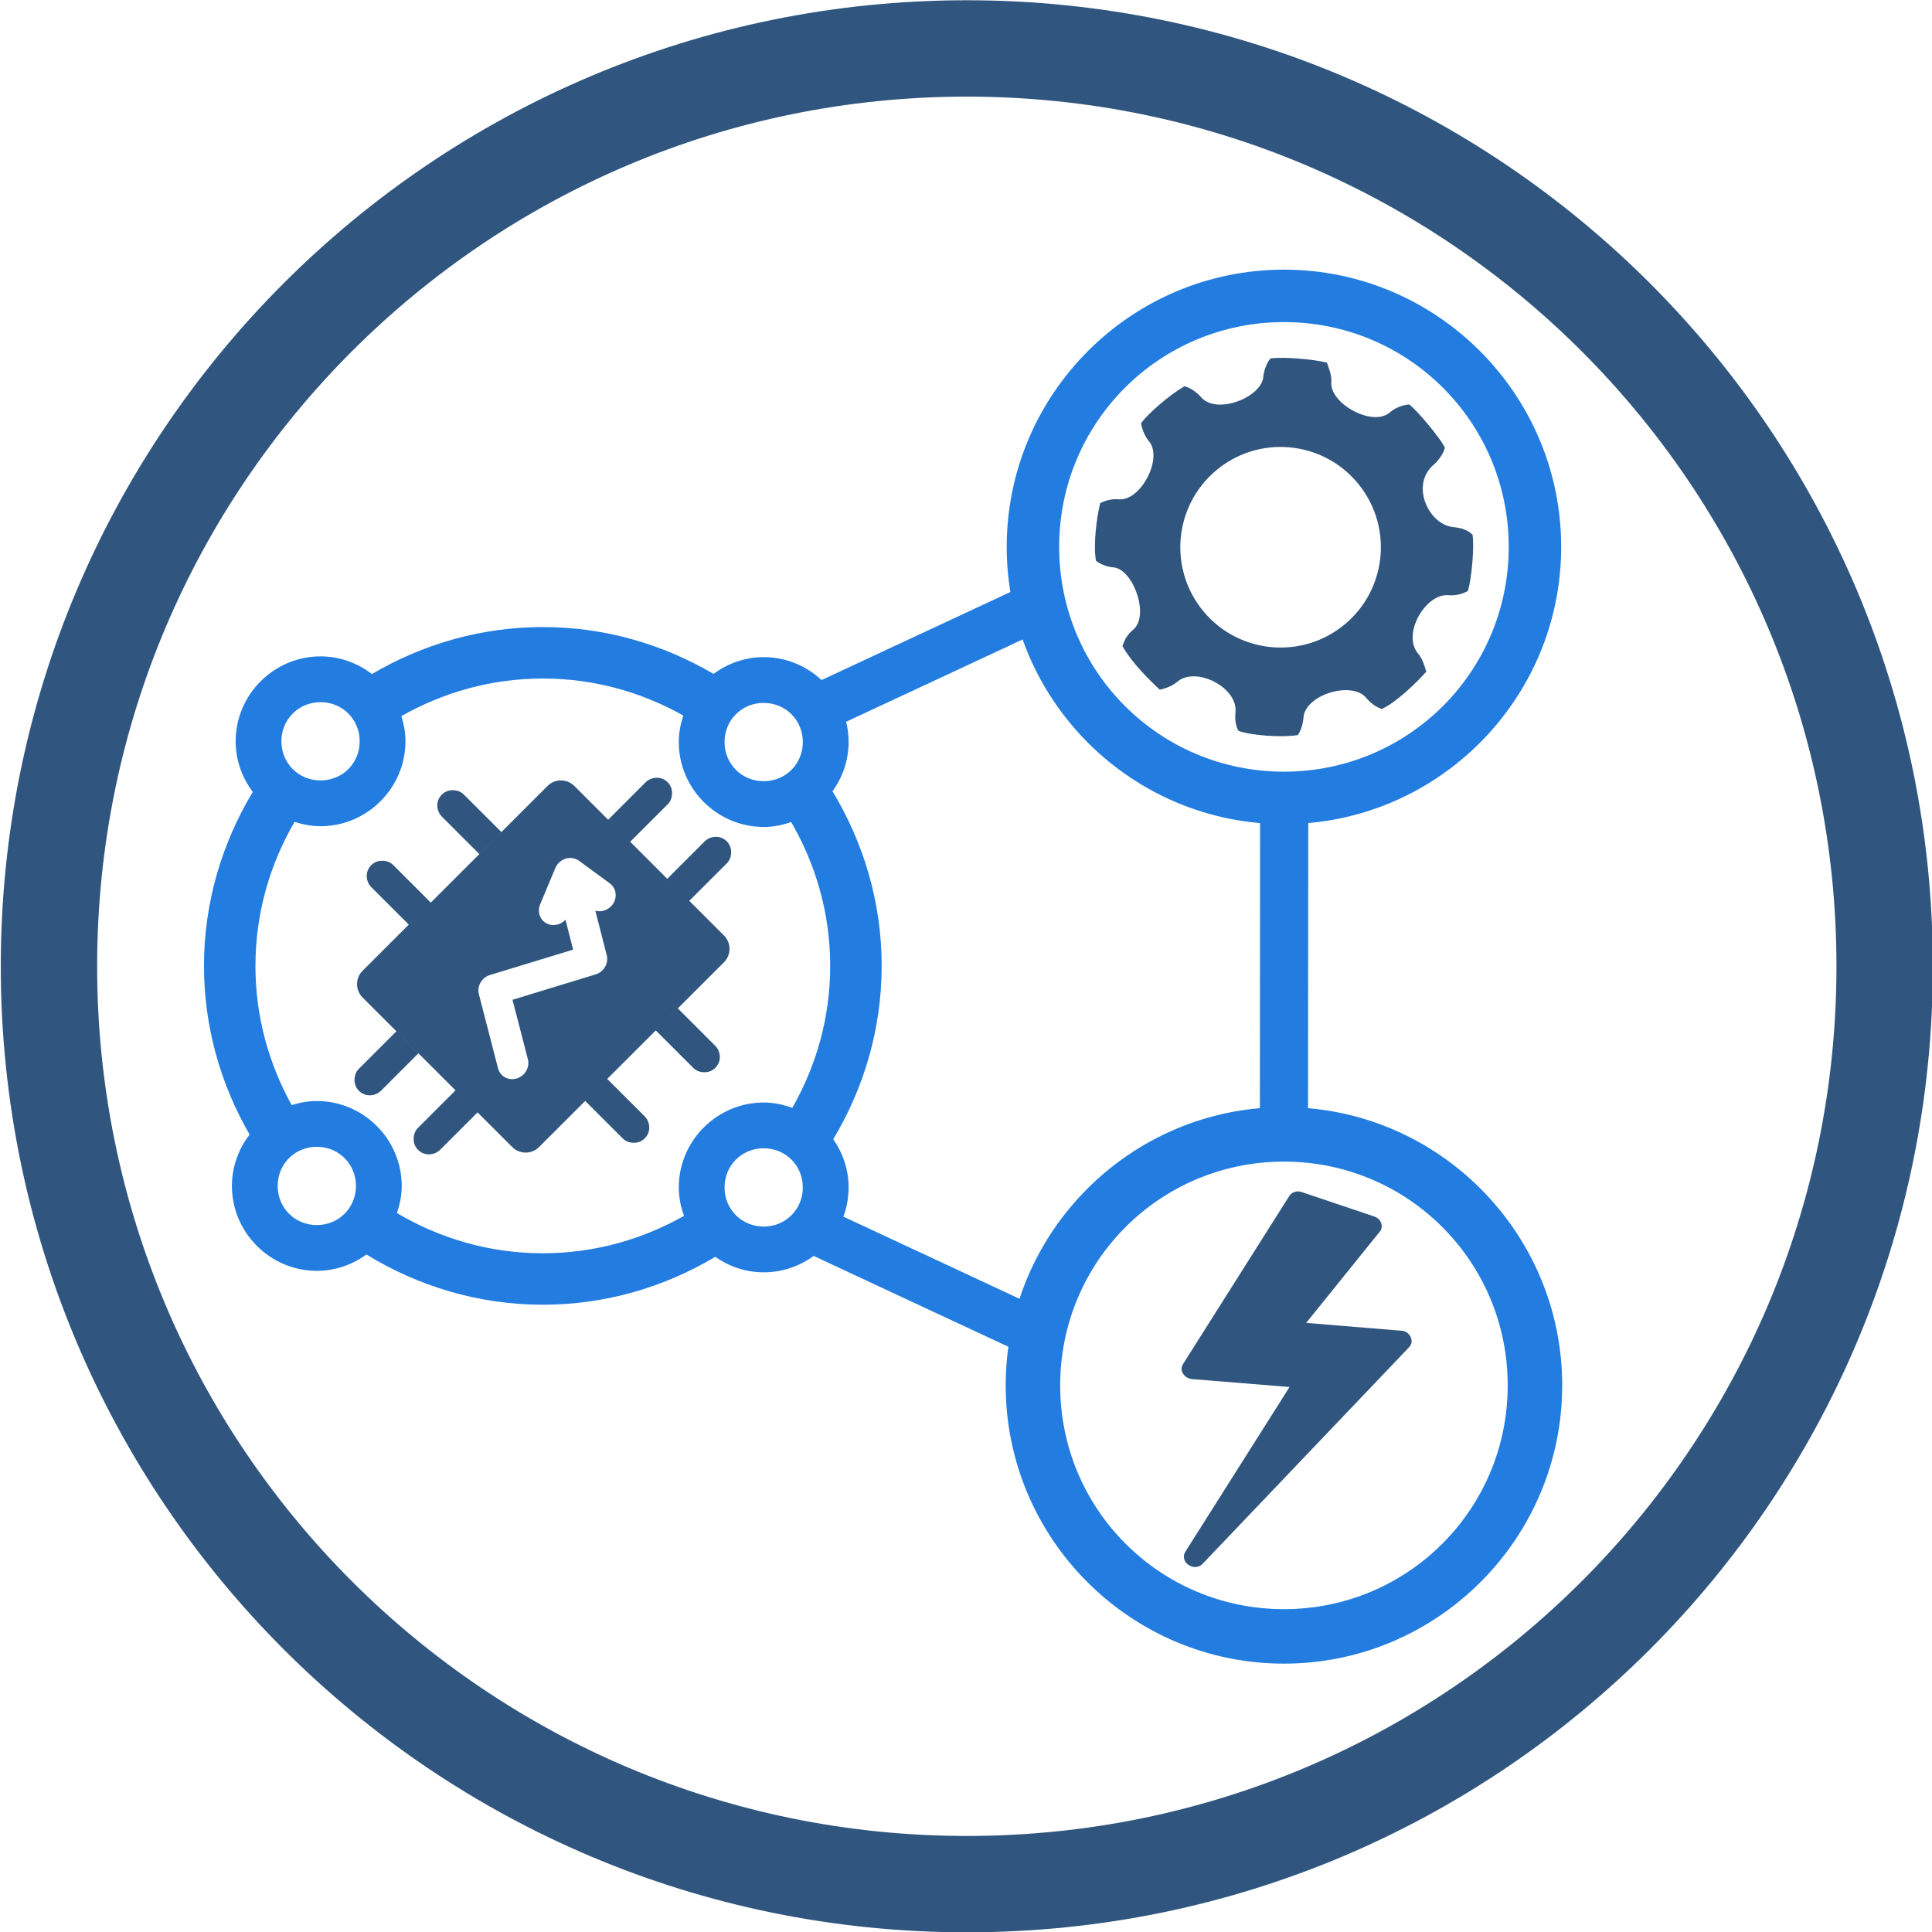
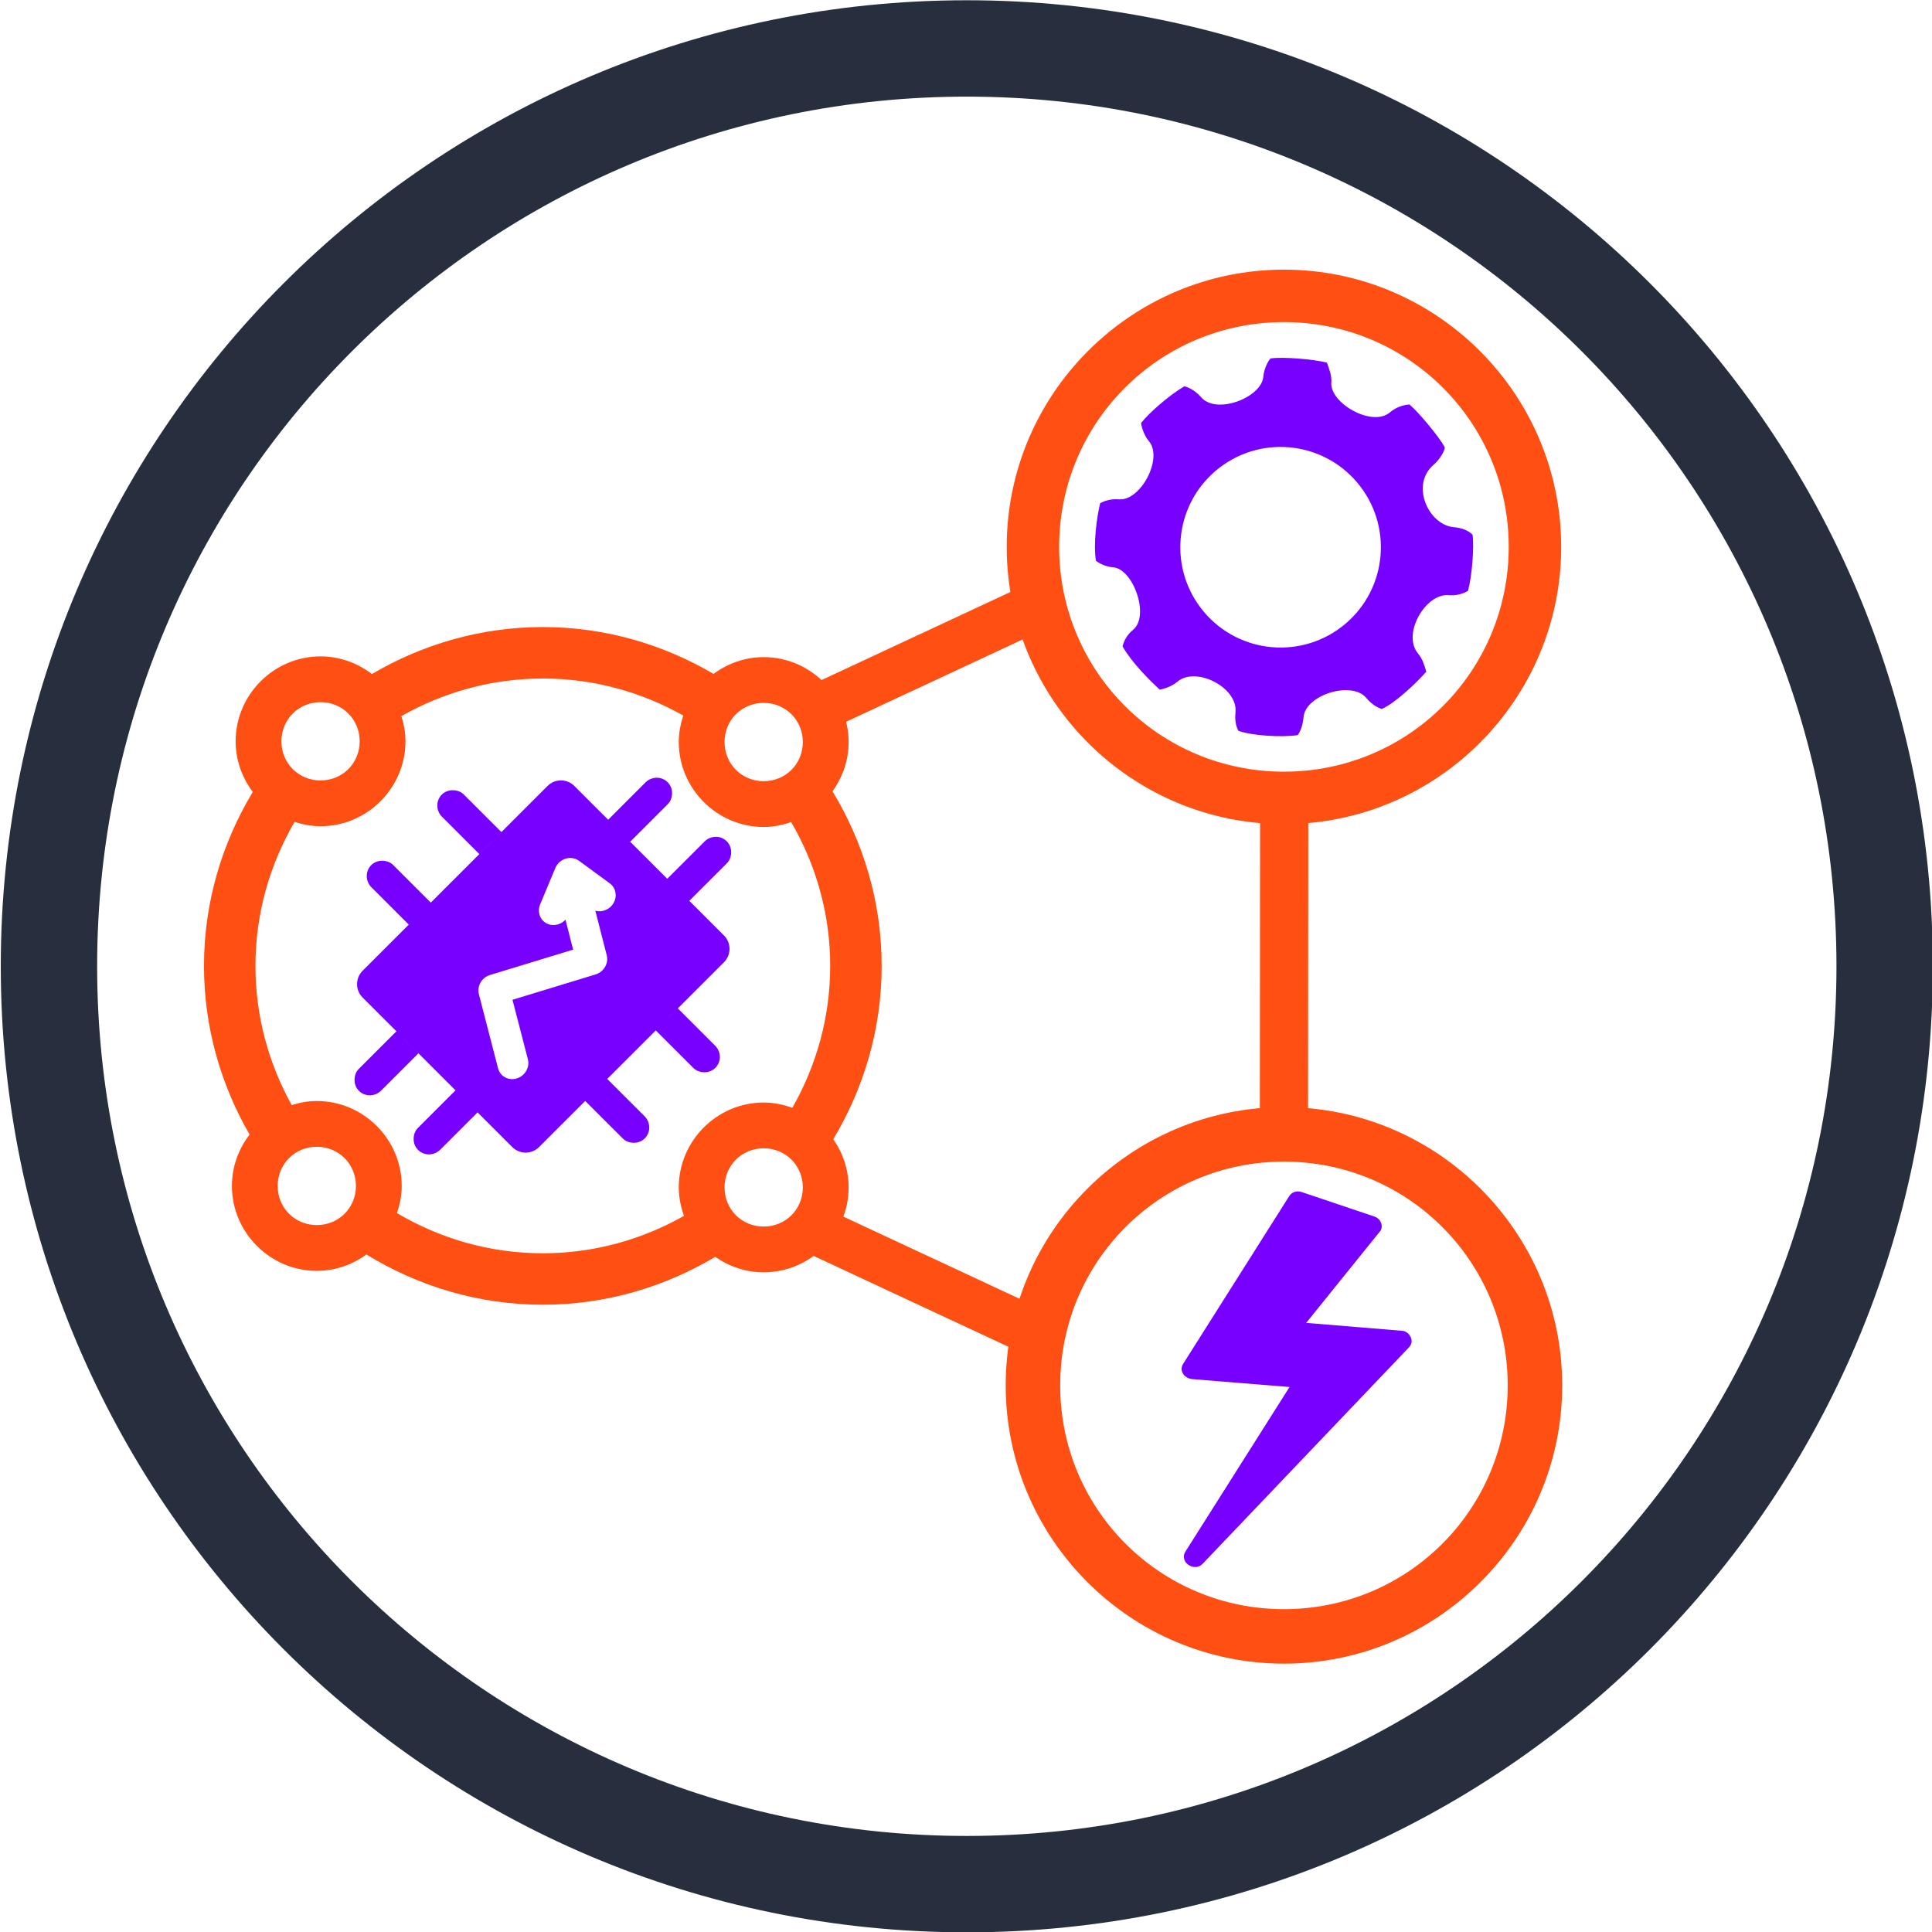
- <svg xmlns="http://www.w3.org/2000/svg" width="84.868mm" height="84.868mm" version="1.1" viewBox="0 0 299.87 300.71">
-   <g transform="translate(335.1 -1120.6)">
-     <circle cx="-185.04" cy="1271" r="142.86" fill="none" stroke="#305680" stroke-linecap="round" stroke-linejoin="round" stroke-width="15" />
-     <g>
-       <path d="m-251.03 1218.2c-9.716 0-18.784 2.712-26.605 7.312-2.225-1.706-4.991-2.748-7.992-2.748-7.261 0-13.217 5.956-13.217 13.217 0 2.953 1.012 5.674 2.668 7.881-4.773 7.926-7.594 17.164-7.594 27.076 0 9.568 2.629 18.51 7.1 26.25-1.709 2.227-2.754 4.993-2.754 7.998 0 7.26 5.954 13.217 13.215 13.217 2.881 0 5.541-0.963 7.719-2.547 8.009 4.916 17.389 7.82 27.461 7.82 9.814 0 18.966-2.765 26.84-7.451 2.144 1.503 4.736 2.408 7.535 2.408 7.26 0 13.217-5.954 13.217-13.215 0-2.785-0.9-5.365-2.389-7.502 4.737-7.904 7.535-17.107 7.535-26.978 0-9.954-2.842-19.226-7.652-27.174 1.56-2.168 2.506-4.811 2.506-7.668 0-7.261-5.956-13.215-13.217-13.215-2.919 0-5.612 0.988-7.805 2.609-7.813-4.587-16.868-7.291-26.57-7.291zm0 8.01c7.965 0 15.396 2.126 21.867 5.762-0.435 1.304-0.707 2.681-0.707 4.125 0 7.26 5.954 13.217 13.215 13.217 1.503 0 2.932-0.295 4.281-0.764 3.823 6.591 6.072 14.206 6.072 22.389 0 8.059-2.18 15.57-5.896 22.094-1.399-0.508-2.89-0.828-4.457-0.828-7.26 0-13.215 5.955-13.215 13.215 0 1.555 0.314 3.034 0.814 4.424-6.496 3.674-13.965 5.824-21.975 5.824-8.314 0-16.045-2.318-22.707-6.256 0.456-1.332 0.744-2.744 0.744-4.225 0-7.26-5.956-13.217-13.217-13.217-1.363 0-2.666 0.246-3.906 0.635-3.564-6.423-5.644-13.785-5.644-21.666 0-8.195 2.256-15.822 6.09-22.42 1.28 0.417 2.63 0.678 4.043 0.678 7.26 0 13.217-5.954 13.217-13.215 0-1.368-0.247-2.676-0.639-3.92 6.506-3.689 13.992-5.851 22.02-5.851zm-34.598 3.68c3.414 0 6.092 2.678 6.092 6.092s-2.678 6.092-6.092 6.092c-3.414 0-6.092-2.678-6.092-6.092s2.678-6.092 6.092-6.092zm68.973 0.115c3.414 0 6.092 2.678 6.092 6.092 0 3.414-2.678 6.094-6.092 6.094-3.414 0-6.092-2.68-6.092-6.094 0-3.414 2.678-6.092 6.092-6.092zm-69.555 69.09c3.414 0 6.092 2.678 6.092 6.092s-2.678 6.092-6.092 6.092c-3.414 0-6.092-2.678-6.092-6.092s2.678-6.092 6.092-6.092zm69.555 0.232c3.414 0 6.092 2.678 6.092 6.092 0 3.414-2.678 6.092-6.092 6.092-3.414 0-6.092-2.678-6.092-6.092 0-3.414 2.678-6.092 6.092-6.092z" color="#000000" color-rendering="auto" fill="#237de0" image-rendering="auto" shape-rendering="auto" solid-color="#000000" style="isolation:auto;mix-blend-mode:normal;text-decoration-color:#000000;text-decoration-line:none;text-decoration-style:solid;text-indent:0;text-transform:none;white-space:normal" />
-       <path d="m-277.78 1255.3c-0.432 0.451-0.686 1.074-0.654 1.758 0.028 0.592 0.265 1.164 0.677 1.597 1.972 1.985 5.859 5.855 5.859 5.855l3.432-3.425s-3.759-3.752-5.846-5.84c-0.465-0.473-1.086-0.67-1.742-0.673-0.683 0-1.294 0.276-1.726 0.727zm9.314 5.785-10.615 10.608c-1.152 1.151-1.152 3.017 0 4.168l23.29 23.274c1.152 1.151 3.019 1.151 4.172 0l28.783-28.762c1.152-1.151 1.152-3.018-1.9e-4 -4.169l-5.397-5.393-17.893-17.88c-1.152-1.151-3.019-1.151-4.171 0l-7.183 7.178zm10.985-10.977s-3.759-3.752-5.846-5.84c-0.465-0.473-1.086-0.67-1.742-0.673-1.367-0.01-2.444 1.118-2.381 2.485 0.028 0.592 0.265 1.164 0.677 1.597 1.972 1.985 5.859 5.855 5.859 5.855zm20.047 1.509s3.755-3.756 5.844-5.841c0.473-0.464 0.67-1.086 0.673-1.741 8e-3 -1.366-1.119-2.442-2.487-2.379-0.592 0.028-1.165 0.264-1.599 0.677-1.986 1.97-5.859 5.855-5.859 5.855zm9.2 9.193s3.755-3.756 5.844-5.841c0.473-0.464 0.67-1.086 0.673-1.741 6e-3 -1.365-1.119-2.442-2.487-2.379-0.592 0.028-1.165 0.264-1.599 0.677-1.986 1.97-5.859 5.855-5.859 5.855zm-5.218 20.17s3.759 3.752 5.846 5.839c0.465 0.473 1.086 0.67 1.742 0.673 1.367 0.01 2.444-1.118 2.381-2.485-0.028-0.592-0.265-1.164-0.677-1.598-1.972-1.985-5.859-5.855-5.859-5.855l-3.432 3.425zm-10.985 10.977s3.759 3.752 5.846 5.839c0.465 0.473 1.086 0.67 1.742 0.673 1.367 0.01 2.444-1.118 2.381-2.485-0.028-0.592-0.265-1.164-0.677-1.597-1.972-1.985-5.859-5.855-5.859-5.855l-3.432 3.425zm-20.185-1.647s-3.755 3.756-5.843 5.842c-0.473 0.464-0.67 1.086-0.673 1.741-8e-3 1.365 1.119 2.442 2.487 2.379 0.592-0.028 1.165-0.264 1.599-0.677 1.986-1.97 5.859-5.855 5.859-5.855zm-9.2-9.193s-3.755 3.756-5.843 5.842c-0.473 0.464-0.67 1.086-0.673 1.741-8e-3 1.365 1.119 2.442 2.487 2.379 0.592-0.028 1.165-0.264 1.599-0.677 1.986-1.97 5.859-5.855 5.859-5.855zm25.275-26.217c0.487-0.494 1.149-0.77 1.824-0.76 0.482 0.01 0.942 0.159 1.322 0.437l4.78 3.503c0.927 0.665 1.201 1.928 0.646 2.985-0.554 1.058-1.774 1.599-2.883 1.28l1.774 6.934c0.322 1.26-0.453 2.596-1.734 2.987l-12.934 3.946 2.389 9.231c0.34 1.265-0.435 2.619-1.725 3.013-1.29 0.394-2.6-0.322-2.917-1.594l-2.979-11.514c-0.326-1.261 0.449-2.601 1.731-2.993l12.94-3.948-1.194-4.667c-0.801 0.887-2.096 1.103-3.067 0.51-0.971-0.593-1.337-1.821-0.865-2.909l2.352-5.632c0.125-0.3 0.309-0.576 0.54-0.81z" color="#000000" color-rendering="auto" fill="#305680" fill-rule="evenodd" image-rendering="auto" shape-rendering="auto" solid-color="#000000" style="isolation:auto;mix-blend-mode:normal;text-decoration-color:#000000;text-decoration-line:none;text-decoration-style:solid;text-indent:0;text-transform:none;white-space:normal" />
-       <path d="m-171.23 1213.6-37.702 17.587" fill="#237de0" stroke="#237de0" stroke-width="7.5" />
-       <path transform="matrix(1.3365 0 0 1.3365 -490.96 732.98)" d="m265.83 321.43c-17.797 0-32.285 14.49-32.285 32.287 0 17.797 14.488 32.285 32.285 32.285 17.797 0 32.287-14.488 32.287-32.285 0-17.797-14.49-32.287-32.287-32.287zm0 6.107c14.497 0 26.178 11.683 26.178 26.18 0 14.497-11.681 26.178-26.178 26.178-14.497 0-26.178-11.681-26.178-26.178 0-14.497 11.681-26.18 26.178-26.18z" color="#000000" color-rendering="auto" fill="#237de0" image-rendering="auto" shape-rendering="auto" solid-color="#000000" style="isolation:auto;mix-blend-mode:normal;text-decoration-color:#000000;text-decoration-line:none;text-decoration-style:solid;text-indent:0;text-transform:none;white-space:normal" />
-       <path d="m-159.13 1218.6c2.584-2.188-0.016-9.439-3.103-9.695-1.013-0.086-1.938-0.449-2.701-1.011-0.454-2.599 0.136-6.93 0.655-8.977 0.869-0.46 1.872-0.685 2.924-0.598 3.368 0.281 6.91-6.389 4.66-9.049-0.703-0.831-1.113-2.048-1.223-2.82 1.137-1.487 4.206-4.214 6.73-5.721 0.766 0.146 1.892 0.841 2.598 1.679 2.381 2.812 9.432 0.059 9.701-3.169 0.089-1.078 0.618-2.293 1.118-2.846 1.956-0.288 6.692 0.114 8.783 0.649 0.312 0.931 0.775 1.964 0.682 3.077-0.267 3.228 6.359 7.001 9.094 4.685 0.9-0.761 2.018-1.193 3.071-1.245 1.485 1.266 4.585 4.99 5.496 6.653 0.013 0.565-0.839 1.968-1.705 2.7-3.723 3.152-0.809 9.418 3.119 9.744 1.11 0.093 2.187 0.44 2.914 1.175 0.264 1.904-0.1 6.536-0.715 8.728-0.833 0.519-1.964 0.776-3.077 0.682-3.509-0.293-7.257 6.054-4.684 9.095 0.669 0.791 0.984 1.807 1.27 2.815-1.659 1.86-4.828 4.871-6.927 5.797-0.968-0.305-1.793-0.976-2.447-1.75-2.252-2.661-9.447-0.456-9.738 3.052-0.081 0.981-0.358 2.006-0.889 2.763-2.472 0.405-7.312 0.068-9.246-0.669-0.515-0.961-0.533-1.959-0.449-2.976 0.316-3.789-6.161-7.107-9.048-4.662-0.791 0.668-1.815 1.052-2.743 1.236-1.582-1.474-4.316-4.15-5.794-6.749 0.335-1.172 0.84-1.886 1.675-2.594zm11.018-2.737c5.57 6.582 15.419 7.4 21.999 1.83 6.579-5.57 7.396-15.421 1.826-22.002-5.57-6.581-15.419-7.4-21.998-1.83-6.58 5.57-7.398 15.42-1.827 22.002z" clip-rule="evenodd" fill="#305680" fill-rule="evenodd" stroke-width="1.951" />
-       <path transform="matrix(1.3365 0 0 1.3365 -490.96 863.49)" d="m265.83 321.31c-17.862 0-32.404 14.545-32.404 32.406 0 17.862 14.543 32.404 32.404 32.404 17.862 0 32.406-14.543 32.406-32.404 0-17.862-14.545-32.406-32.406-32.406zm0 6.346c14.432 0 26.059 11.628 26.059 26.061 0 14.433-11.626 26.059-26.059 26.059-14.433 0-26.059-11.626-26.059-26.059 0-14.433 11.626-26.061 26.059-26.061z" color="#000000" color-rendering="auto" fill="#237de0" image-rendering="auto" shape-rendering="auto" solid-color="#000000" style="isolation:auto;mix-blend-mode:normal;text-decoration-color:#000000;text-decoration-line:none;text-decoration-style:solid;text-indent:0;text-transform:none;white-space:normal" />
-       <g transform="matrix(.12106 .040771 -.040771 .12106 -154.71 1298.8)" fill="#305680">
-         <path d="m362.3 125.06c-2.851-2.853-6.092-4.28-9.706-4.287-0.77 0-1.902 0.193-3.432 0.572l-113.06 27.979 48.817-132.19c0.951-1.903 1.431-3.614 1.431-5.139 0-3.234-1.242-6.04-3.713-8.42-2.474-2.383-5.52-3.571-9.134-3.571h-93.645c-3.045 0-5.708 0.855-7.994 2.568-2.284 1.715-3.809 3.905-4.568 6.567l-57.386 235.55c-0.953 4.564 0.284 8.277 3.711 11.135 2.473 2.099 5.421 3.139 8.848 3.139 1.524 0 2.666-0.089 3.427-0.281l115.91-28.838-56.244 230.69c-0.76 3.045-0.333 5.899 1.287 8.562 1.619 2.669 4.047 4.476 7.281 5.427 1.903 0.377 3.239 0.568 3.999 0.568 5.52 0 9.514-2.375 11.991-7.136l154.17-330.33c2.095-4.567 1.434-8.756-1.998-12.561z" fill="#305680" />
+ <svg xmlns="http://www.w3.org/2000/svg" width="84.868mm" height="84.868mm" version="1.1" viewBox="0 0 299.87 300.71" id="svg2240">
+   <defs id="defs2244" />
+   <g transform="translate(335.1,-1120.6)" id="g2238">
+     <circle cx="-185.04" cy="1271" fill="none" stroke="#305680" stroke-linecap="round" stroke-linejoin="round" stroke-width="15" id="circle2214" style="stroke:#272e3d;stroke-opacity:1;stroke-width:15;stroke-miterlimit:4;stroke-dasharray:none" r="142.86" />
+     <g id="g2236">
+       <path d="m -251.03,1218.2 c -9.716,0 -18.784,2.712 -26.605,7.312 -2.225,-1.706 -4.991,-2.748 -7.992,-2.748 -7.261,0 -13.217,5.956 -13.217,13.217 0,2.953 1.012,5.674 2.668,7.881 -4.773,7.926 -7.594,17.164 -7.594,27.076 0,9.568 2.629,18.51 7.1,26.25 -1.709,2.227 -2.754,4.993 -2.754,7.998 0,7.26 5.954,13.217 13.215,13.217 2.881,0 5.541,-0.963 7.719,-2.547 8.009,4.916 17.389,7.82 27.461,7.82 9.814,0 18.966,-2.765 26.84,-7.451 2.144,1.503 4.736,2.408 7.535,2.408 7.26,0 13.217,-5.954 13.217,-13.215 0,-2.785 -0.9,-5.365 -2.389,-7.502 4.737,-7.904 7.535,-17.107 7.535,-26.978 0,-9.954 -2.842,-19.226 -7.652,-27.174 1.56,-2.168 2.506,-4.811 2.506,-7.668 0,-7.261 -5.956,-13.215 -13.217,-13.215 -2.919,0 -5.612,0.988 -7.805,2.609 -7.813,-4.587 -16.868,-7.291 -26.57,-7.291 z m 0,8.01 c 7.965,0 15.396,2.126 21.867,5.762 -0.435,1.304 -0.707,2.681 -0.707,4.125 0,7.26 5.954,13.217 13.215,13.217 1.503,0 2.932,-0.295 4.281,-0.764 3.823,6.591 6.072,14.206 6.072,22.389 0,8.059 -2.18,15.57 -5.896,22.094 -1.399,-0.508 -2.89,-0.828 -4.457,-0.828 -7.26,0 -13.215,5.955 -13.215,13.215 0,1.555 0.314,3.034 0.814,4.424 -6.496,3.674 -13.965,5.824 -21.975,5.824 -8.314,0 -16.045,-2.318 -22.707,-6.256 0.456,-1.332 0.744,-2.744 0.744,-4.225 0,-7.26 -5.956,-13.217 -13.217,-13.217 -1.363,0 -2.666,0.246 -3.906,0.635 -3.564,-6.423 -5.644,-13.785 -5.644,-21.666 0,-8.195 2.256,-15.822 6.09,-22.42 1.28,0.417 2.63,0.678 4.043,0.678 7.26,0 13.217,-5.954 13.217,-13.215 0,-1.368 -0.247,-2.676 -0.639,-3.92 6.506,-3.689 13.992,-5.851 22.02,-5.851 z m -34.598,3.68 c 3.414,0 6.092,2.678 6.092,6.092 0,3.414 -2.678,6.092 -6.092,6.092 -3.414,0 -6.092,-2.678 -6.092,-6.092 0,-3.414 2.678,-6.092 6.092,-6.092 z m 68.973,0.115 c 3.414,0 6.092,2.678 6.092,6.092 0,3.414 -2.678,6.094 -6.092,6.094 -3.414,0 -6.092,-2.68 -6.092,-6.094 0,-3.414 2.678,-6.092 6.092,-6.092 z m -69.555,69.09 c 3.414,0 6.092,2.678 6.092,6.092 0,3.414 -2.678,6.092 -6.092,6.092 -3.414,0 -6.092,-2.678 -6.092,-6.092 0,-3.414 2.678,-6.092 6.092,-6.092 z m 69.555,0.232 c 3.414,0 6.092,2.678 6.092,6.092 0,3.414 -2.678,6.092 -6.092,6.092 -3.414,0 -6.092,-2.678 -6.092,-6.092 0,-3.414 2.678,-6.092 6.092,-6.092 z" color="#000000" color-rendering="auto" fill="#237de0" image-rendering="auto" shape-rendering="auto" solid-color="#000000" style="text-indent:0;text-decoration:none;text-decoration-line:none;text-decoration-style:solid;text-decoration-color:#000000;text-transform:none;white-space:normal;isolation:auto;mix-blend-mode:normal;fill:#ff4f12;fill-opacity:1" id="path2216" />
+       <path d="m -277.78,1255.3 c -0.432,0.451 -0.686,1.074 -0.654,1.758 0.028,0.592 0.265,1.164 0.677,1.597 1.972,1.985 5.859,5.855 5.859,5.855 l 3.432,-3.425 c 0,0 -3.759,-3.752 -5.846,-5.84 -0.465,-0.473 -1.086,-0.67 -1.742,-0.673 -0.683,0 -1.294,0.276 -1.726,0.727 z m 9.314,5.785 -10.615,10.608 c -1.152,1.151 -1.152,3.017 0,4.168 l 23.29,23.274 c 1.152,1.151 3.019,1.151 4.172,0 l 28.783,-28.762 c 1.152,-1.151 1.152,-3.018 -1.9e-4,-4.169 l -5.397,-5.393 -17.893,-17.88 c -1.152,-1.151 -3.019,-1.151 -4.171,0 l -7.183,7.178 z m 10.985,-10.977 c 0,0 -3.759,-3.752 -5.846,-5.84 -0.465,-0.473 -1.086,-0.67 -1.742,-0.673 -1.367,-0.01 -2.444,1.118 -2.381,2.485 0.028,0.592 0.265,1.164 0.677,1.597 1.972,1.985 5.859,5.855 5.859,5.855 z m 20.047,1.509 c 0,0 3.755,-3.756 5.844,-5.841 0.473,-0.464 0.67,-1.086 0.673,-1.741 0.008,-1.366 -1.119,-2.442 -2.487,-2.379 -0.592,0.028 -1.165,0.264 -1.599,0.677 -1.986,1.97 -5.859,5.855 -5.859,5.855 z m 9.2,9.193 c 0,0 3.755,-3.756 5.844,-5.841 0.473,-0.464 0.67,-1.086 0.673,-1.741 0.006,-1.365 -1.119,-2.442 -2.487,-2.379 -0.592,0.028 -1.165,0.264 -1.599,0.677 -1.986,1.97 -5.859,5.855 -5.859,5.855 z m -5.218,20.17 c 0,0 3.759,3.752 5.846,5.839 0.465,0.473 1.086,0.67 1.742,0.673 1.367,0.01 2.444,-1.118 2.381,-2.485 -0.028,-0.592 -0.265,-1.164 -0.677,-1.598 -1.972,-1.985 -5.859,-5.855 -5.859,-5.855 l -3.432,3.425 z m -10.985,10.977 c 0,0 3.759,3.752 5.846,5.839 0.465,0.473 1.086,0.67 1.742,0.673 1.367,0.01 2.444,-1.118 2.381,-2.485 -0.028,-0.592 -0.265,-1.164 -0.677,-1.597 -1.972,-1.985 -5.859,-5.855 -5.859,-5.855 l -3.432,3.425 z m -20.185,-1.647 c 0,0 -3.755,3.756 -5.843,5.842 -0.473,0.464 -0.67,1.086 -0.673,1.741 -0.008,1.365 1.119,2.442 2.487,2.379 0.592,-0.028 1.165,-0.264 1.599,-0.677 1.986,-1.97 5.859,-5.855 5.859,-5.855 z m -9.2,-9.193 c 0,0 -3.755,3.756 -5.843,5.842 -0.473,0.464 -0.67,1.086 -0.673,1.741 -0.008,1.365 1.119,2.442 2.487,2.379 0.592,-0.028 1.165,-0.264 1.599,-0.677 1.986,-1.97 5.859,-5.855 5.859,-5.855 z m 25.275,-26.217 c 0.487,-0.494 1.149,-0.77 1.824,-0.76 0.482,0.01 0.942,0.159 1.322,0.437 l 4.78,3.503 c 0.927,0.665 1.201,1.928 0.646,2.985 -0.554,1.058 -1.774,1.599 -2.883,1.28 l 1.774,6.934 c 0.322,1.26 -0.453,2.596 -1.734,2.987 l -12.934,3.946 2.389,9.231 c 0.34,1.265 -0.435,2.619 -1.725,3.013 -1.29,0.394 -2.6,-0.322 -2.917,-1.594 l -2.979,-11.514 c -0.326,-1.261 0.449,-2.601 1.731,-2.993 l 12.94,-3.948 -1.194,-4.667 c -0.801,0.887 -2.096,1.103 -3.067,0.51 -0.971,-0.593 -1.337,-1.821 -0.865,-2.909 l 2.352,-5.632 c 0.125,-0.3 0.309,-0.576 0.54,-0.81 z" color="#000000" color-rendering="auto" fill="#305680" fill-rule="evenodd" image-rendering="auto" shape-rendering="auto" solid-color="#000000" style="text-indent:0;text-decoration:none;text-decoration-line:none;text-decoration-style:solid;text-decoration-color:#000000;text-transform:none;white-space:normal;isolation:auto;mix-blend-mode:normal;fill:#7700ff;fill-opacity:1" id="path2218" />
+       <path d="m -171.23,1213.6 -37.702,17.587" fill="#237de0" stroke="#237de0" stroke-width="7.5" id="path2220" style="stroke:#ff4f12;stroke-opacity:1" />
+       <path transform="matrix(1.3365,0,0,1.3365,-490.96,732.98)" d="m 265.83,321.43 c -17.797,0 -32.285,14.49 -32.285,32.287 0,17.797 14.488,32.285 32.285,32.285 17.797,0 32.287,-14.488 32.287,-32.285 0,-17.797 -14.49,-32.287 -32.287,-32.287 z m 0,6.107 c 14.497,0 26.178,11.683 26.178,26.18 0,14.497 -11.681,26.178 -26.178,26.178 -14.497,0 -26.178,-11.681 -26.178,-26.178 0,-14.497 11.681,-26.18 26.178,-26.18 z" color="#000000" color-rendering="auto" fill="#237de0" image-rendering="auto" shape-rendering="auto" solid-color="#000000" style="text-indent:0;text-decoration:none;text-decoration-line:none;text-decoration-style:solid;text-decoration-color:#000000;text-transform:none;white-space:normal;isolation:auto;mix-blend-mode:normal;stroke:none;stroke-opacity:1;fill:#ff4f12;fill-opacity:1" id="path2222" />
+       <path d="m -159.13,1218.6 c 2.584,-2.188 -0.016,-9.439 -3.103,-9.695 -1.013,-0.086 -1.938,-0.449 -2.701,-1.011 -0.454,-2.599 0.136,-6.93 0.655,-8.977 0.869,-0.46 1.872,-0.685 2.924,-0.598 3.368,0.281 6.91,-6.389 4.66,-9.049 -0.703,-0.831 -1.113,-2.048 -1.223,-2.82 1.137,-1.487 4.206,-4.214 6.73,-5.721 0.766,0.146 1.892,0.841 2.598,1.679 2.381,2.812 9.432,0.059 9.701,-3.169 0.089,-1.078 0.618,-2.293 1.118,-2.846 1.956,-0.288 6.692,0.114 8.783,0.649 0.312,0.931 0.775,1.964 0.682,3.077 -0.267,3.228 6.359,7.001 9.094,4.685 0.9,-0.761 2.018,-1.193 3.071,-1.245 1.485,1.266 4.585,4.99 5.496,6.653 0.013,0.565 -0.839,1.968 -1.705,2.7 -3.723,3.152 -0.809,9.418 3.119,9.744 1.11,0.093 2.187,0.44 2.914,1.175 0.264,1.904 -0.1,6.536 -0.715,8.728 -0.833,0.519 -1.964,0.776 -3.077,0.682 -3.509,-0.293 -7.257,6.054 -4.684,9.095 0.669,0.791 0.984,1.807 1.27,2.815 -1.659,1.86 -4.828,4.871 -6.927,5.797 -0.968,-0.305 -1.793,-0.976 -2.447,-1.75 -2.252,-2.661 -9.447,-0.456 -9.738,3.052 -0.081,0.981 -0.358,2.006 -0.889,2.763 -2.472,0.405 -7.312,0.068 -9.246,-0.669 -0.515,-0.961 -0.533,-1.959 -0.449,-2.976 0.316,-3.789 -6.161,-7.107 -9.048,-4.662 -0.791,0.668 -1.815,1.052 -2.743,1.236 -1.582,-1.474 -4.316,-4.15 -5.794,-6.749 0.335,-1.172 0.84,-1.886 1.675,-2.594 z m 11.018,-2.737 c 5.57,6.582 15.419,7.4 21.999,1.83 6.579,-5.57 7.396,-15.421 1.826,-22.002 -5.57,-6.581 -15.419,-7.4 -21.998,-1.83 -6.58,5.57 -7.398,15.42 -1.827,22.002 z" clip-rule="evenodd" fill="#305680" fill-rule="evenodd" stroke-width="1.951" id="path2224" style="fill:#7700ff;fill-opacity:1" />
+       <path transform="matrix(1.3365,0,0,1.3365,-490.96,863.49)" d="m 265.83,321.31 c -17.862,0 -32.404,14.545 -32.404,32.406 0,17.862 14.543,32.404 32.404,32.404 17.862,0 32.406,-14.543 32.406,-32.404 0,-17.862 -14.545,-32.406 -32.406,-32.406 z m 0,6.346 c 14.432,0 26.059,11.628 26.059,26.061 0,14.433 -11.626,26.059 -26.059,26.059 -14.433,0 -26.059,-11.626 -26.059,-26.059 0,-14.433 11.626,-26.061 26.059,-26.061 z" color="#000000" color-rendering="auto" fill="#237de0" image-rendering="auto" shape-rendering="auto" solid-color="#000000" style="text-indent:0;text-decoration:none;text-decoration-line:none;text-decoration-style:solid;text-decoration-color:#000000;text-transform:none;white-space:normal;isolation:auto;mix-blend-mode:normal;fill:#ff4f12;fill-opacity:1" id="path2226" />
+       <g transform="matrix(0.12106,0.040771,-0.040771,0.12106,-154.71,1298.8)" fill="#305680" id="g2230" style="fill:#7700ff;fill-opacity:1">
+         <path d="m 362.3,125.06 c -2.851,-2.853 -6.092,-4.28 -9.706,-4.287 -0.77,0 -1.902,0.193 -3.432,0.572 l -113.06,27.979 48.817,-132.19 c 0.951,-1.903 1.431,-3.614 1.431,-5.139 0,-3.234 -1.242,-6.04 -3.713,-8.42 -2.474,-2.383 -5.52,-3.571 -9.134,-3.571 h -93.645 c -3.045,0 -5.708,0.855 -7.994,2.568 -2.284,1.715 -3.809,3.905 -4.568,6.567 l -57.386,235.55 c -0.953,4.564 0.284,8.277 3.711,11.135 2.473,2.099 5.421,3.139 8.848,3.139 1.524,0 2.666,-0.089 3.427,-0.281 l 115.91,-28.838 -56.244,230.69 c -0.76,3.045 -0.333,5.899 1.287,8.562 1.619,2.669 4.047,4.476 7.281,5.427 1.903,0.377 3.239,0.568 3.999,0.568 5.52,0 9.514,-2.375 11.991,-7.136 l 154.17,-330.33 c 2.095,-4.567 1.434,-8.756 -1.998,-12.561 z" fill="#305680" id="path2228" style="fill:#7700ff;fill-opacity:1" />
      </g>
-       <path d="m-209.4 1311.7 37.702 17.587" fill="#237de0" stroke="#237de0" stroke-width="7.5" />
-       <path d="m-135.64 1246.3-0.04 48.958" fill="#305680" stroke="#237de0" stroke-width="7.5" />
+       <path d="m -209.4,1311.7 37.702,17.587" fill="#237de0" stroke="#237de0" stroke-width="7.5" id="path2232" style="stroke:#ff4f12;stroke-opacity:1" />
+       <path d="m -135.64,1246.3 -0.04,48.958" fill="#305680" stroke="#237de0" stroke-width="7.5" id="path2234" style="fill:#ff4f12;fill-opacity:1;stroke:#ff4f12;stroke-opacity:1" />
    </g>
  </g>
</svg>
